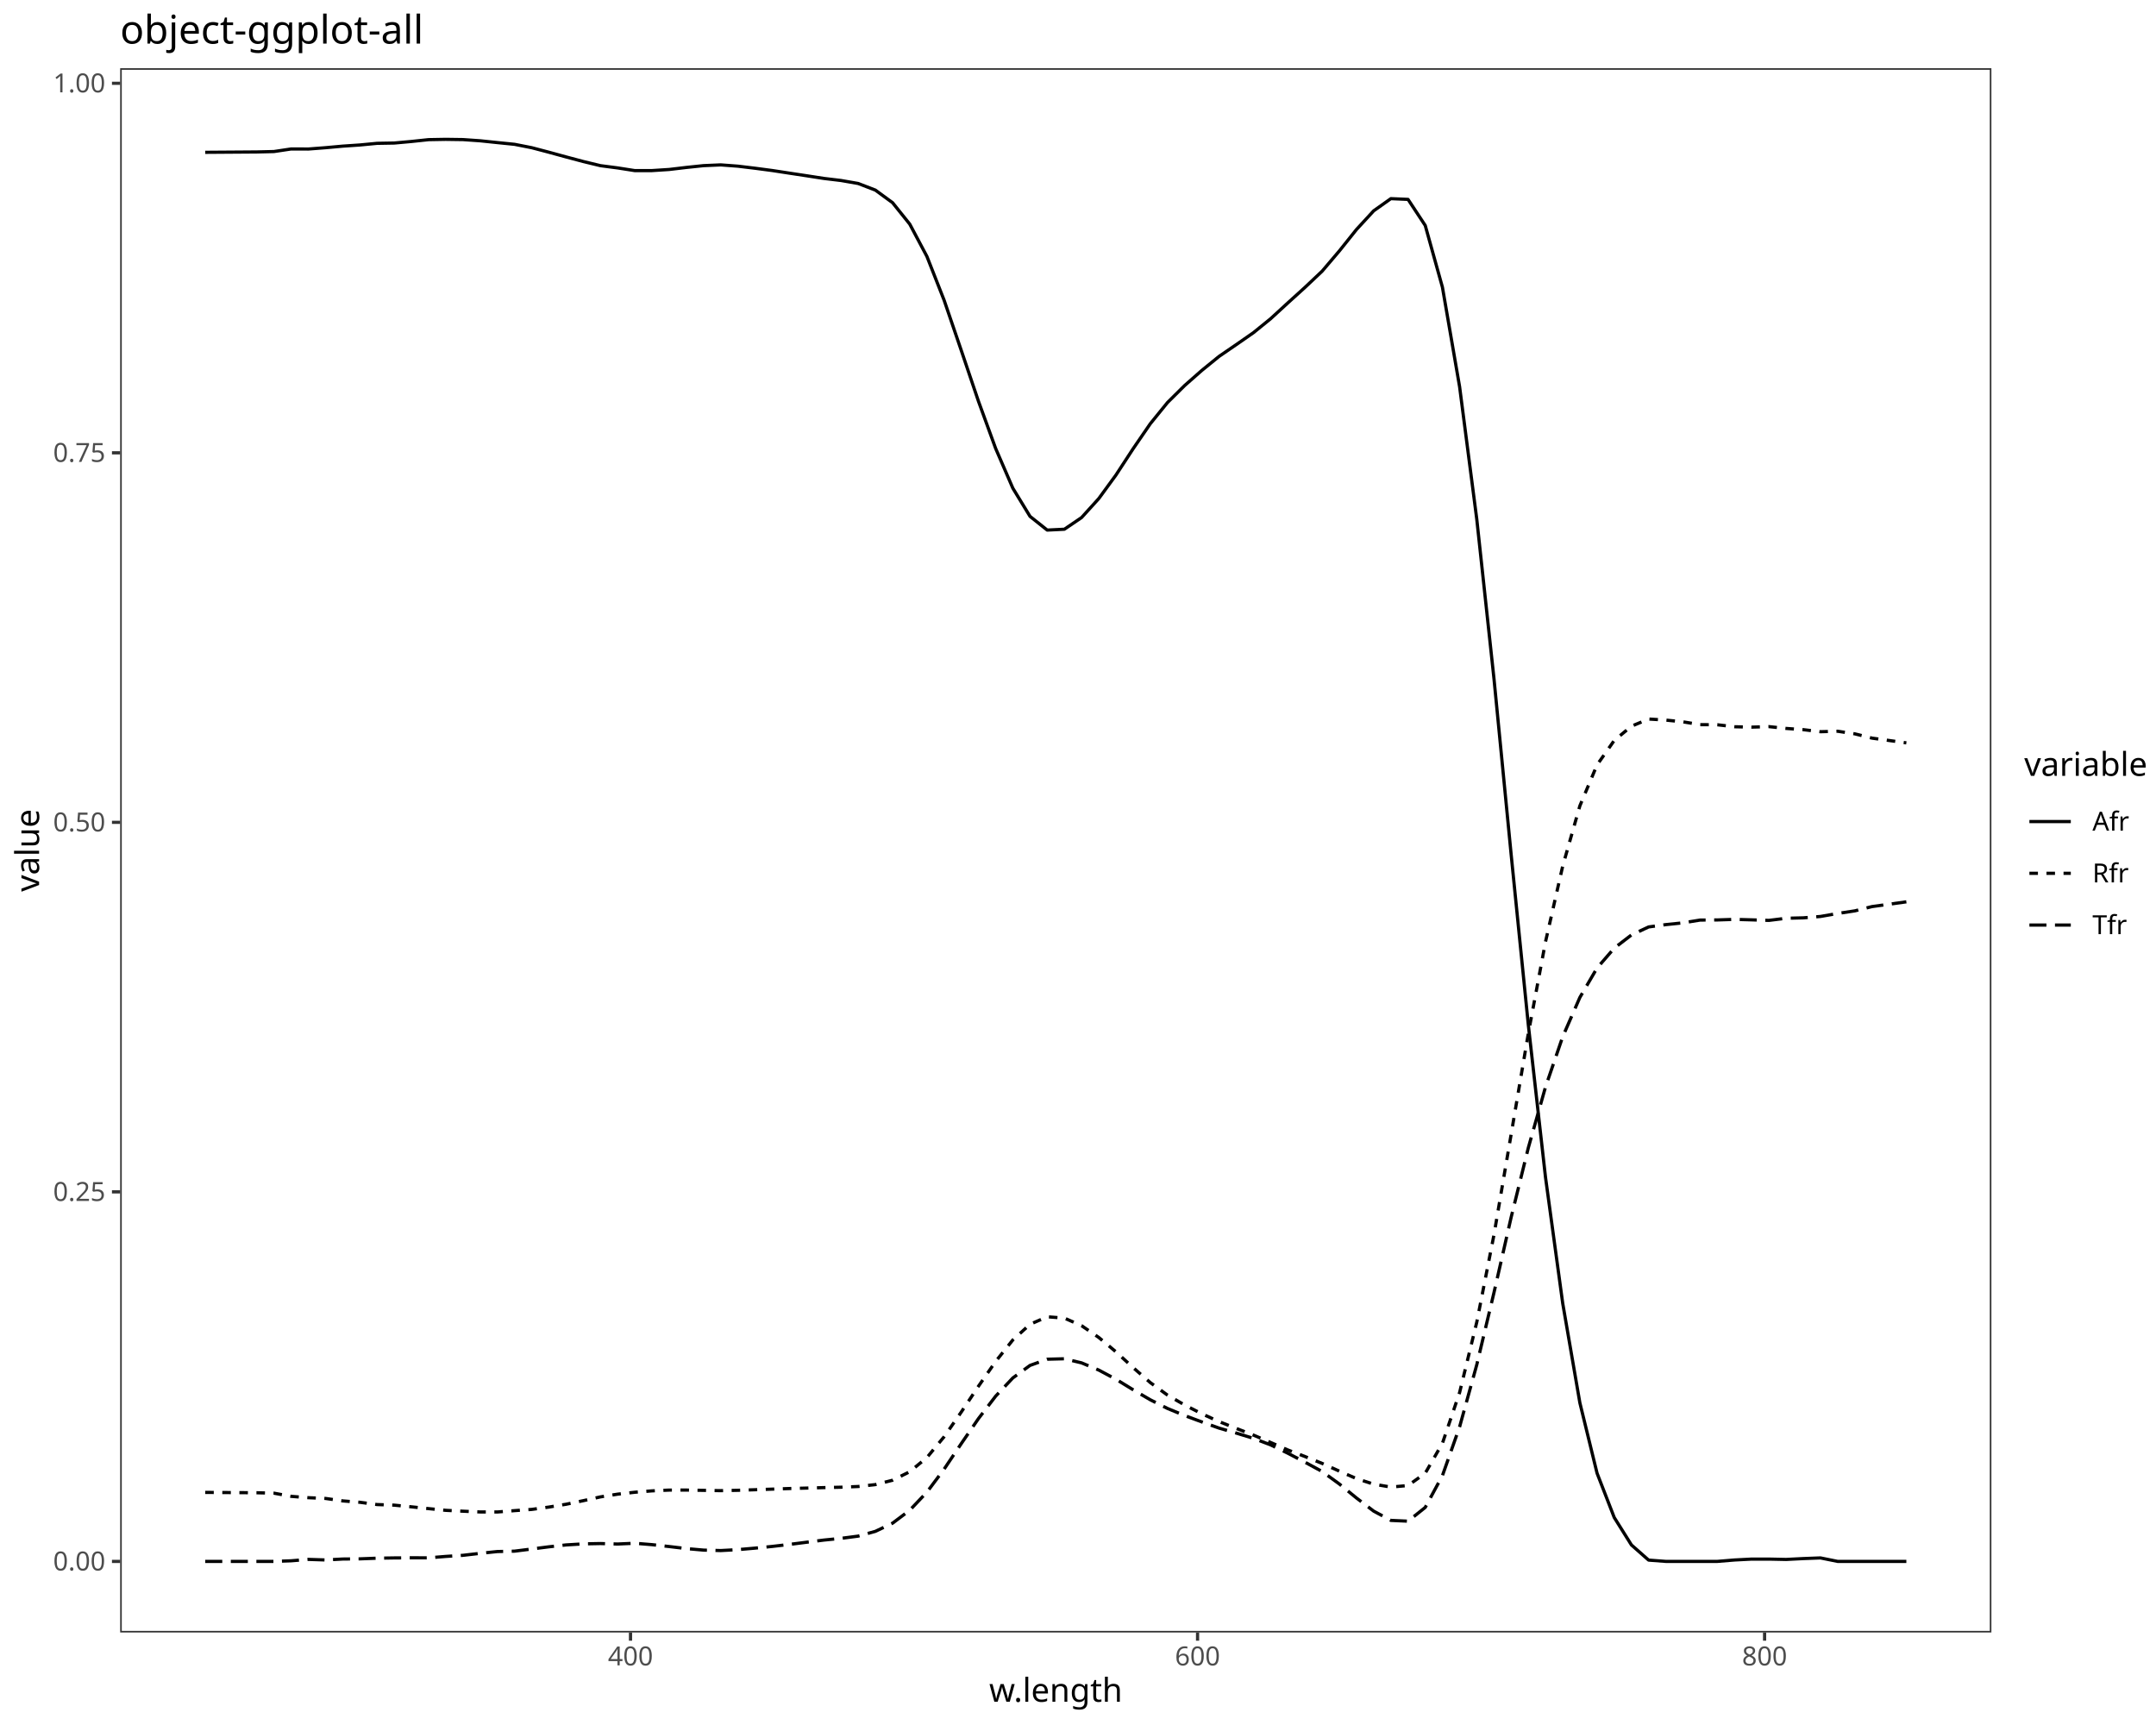
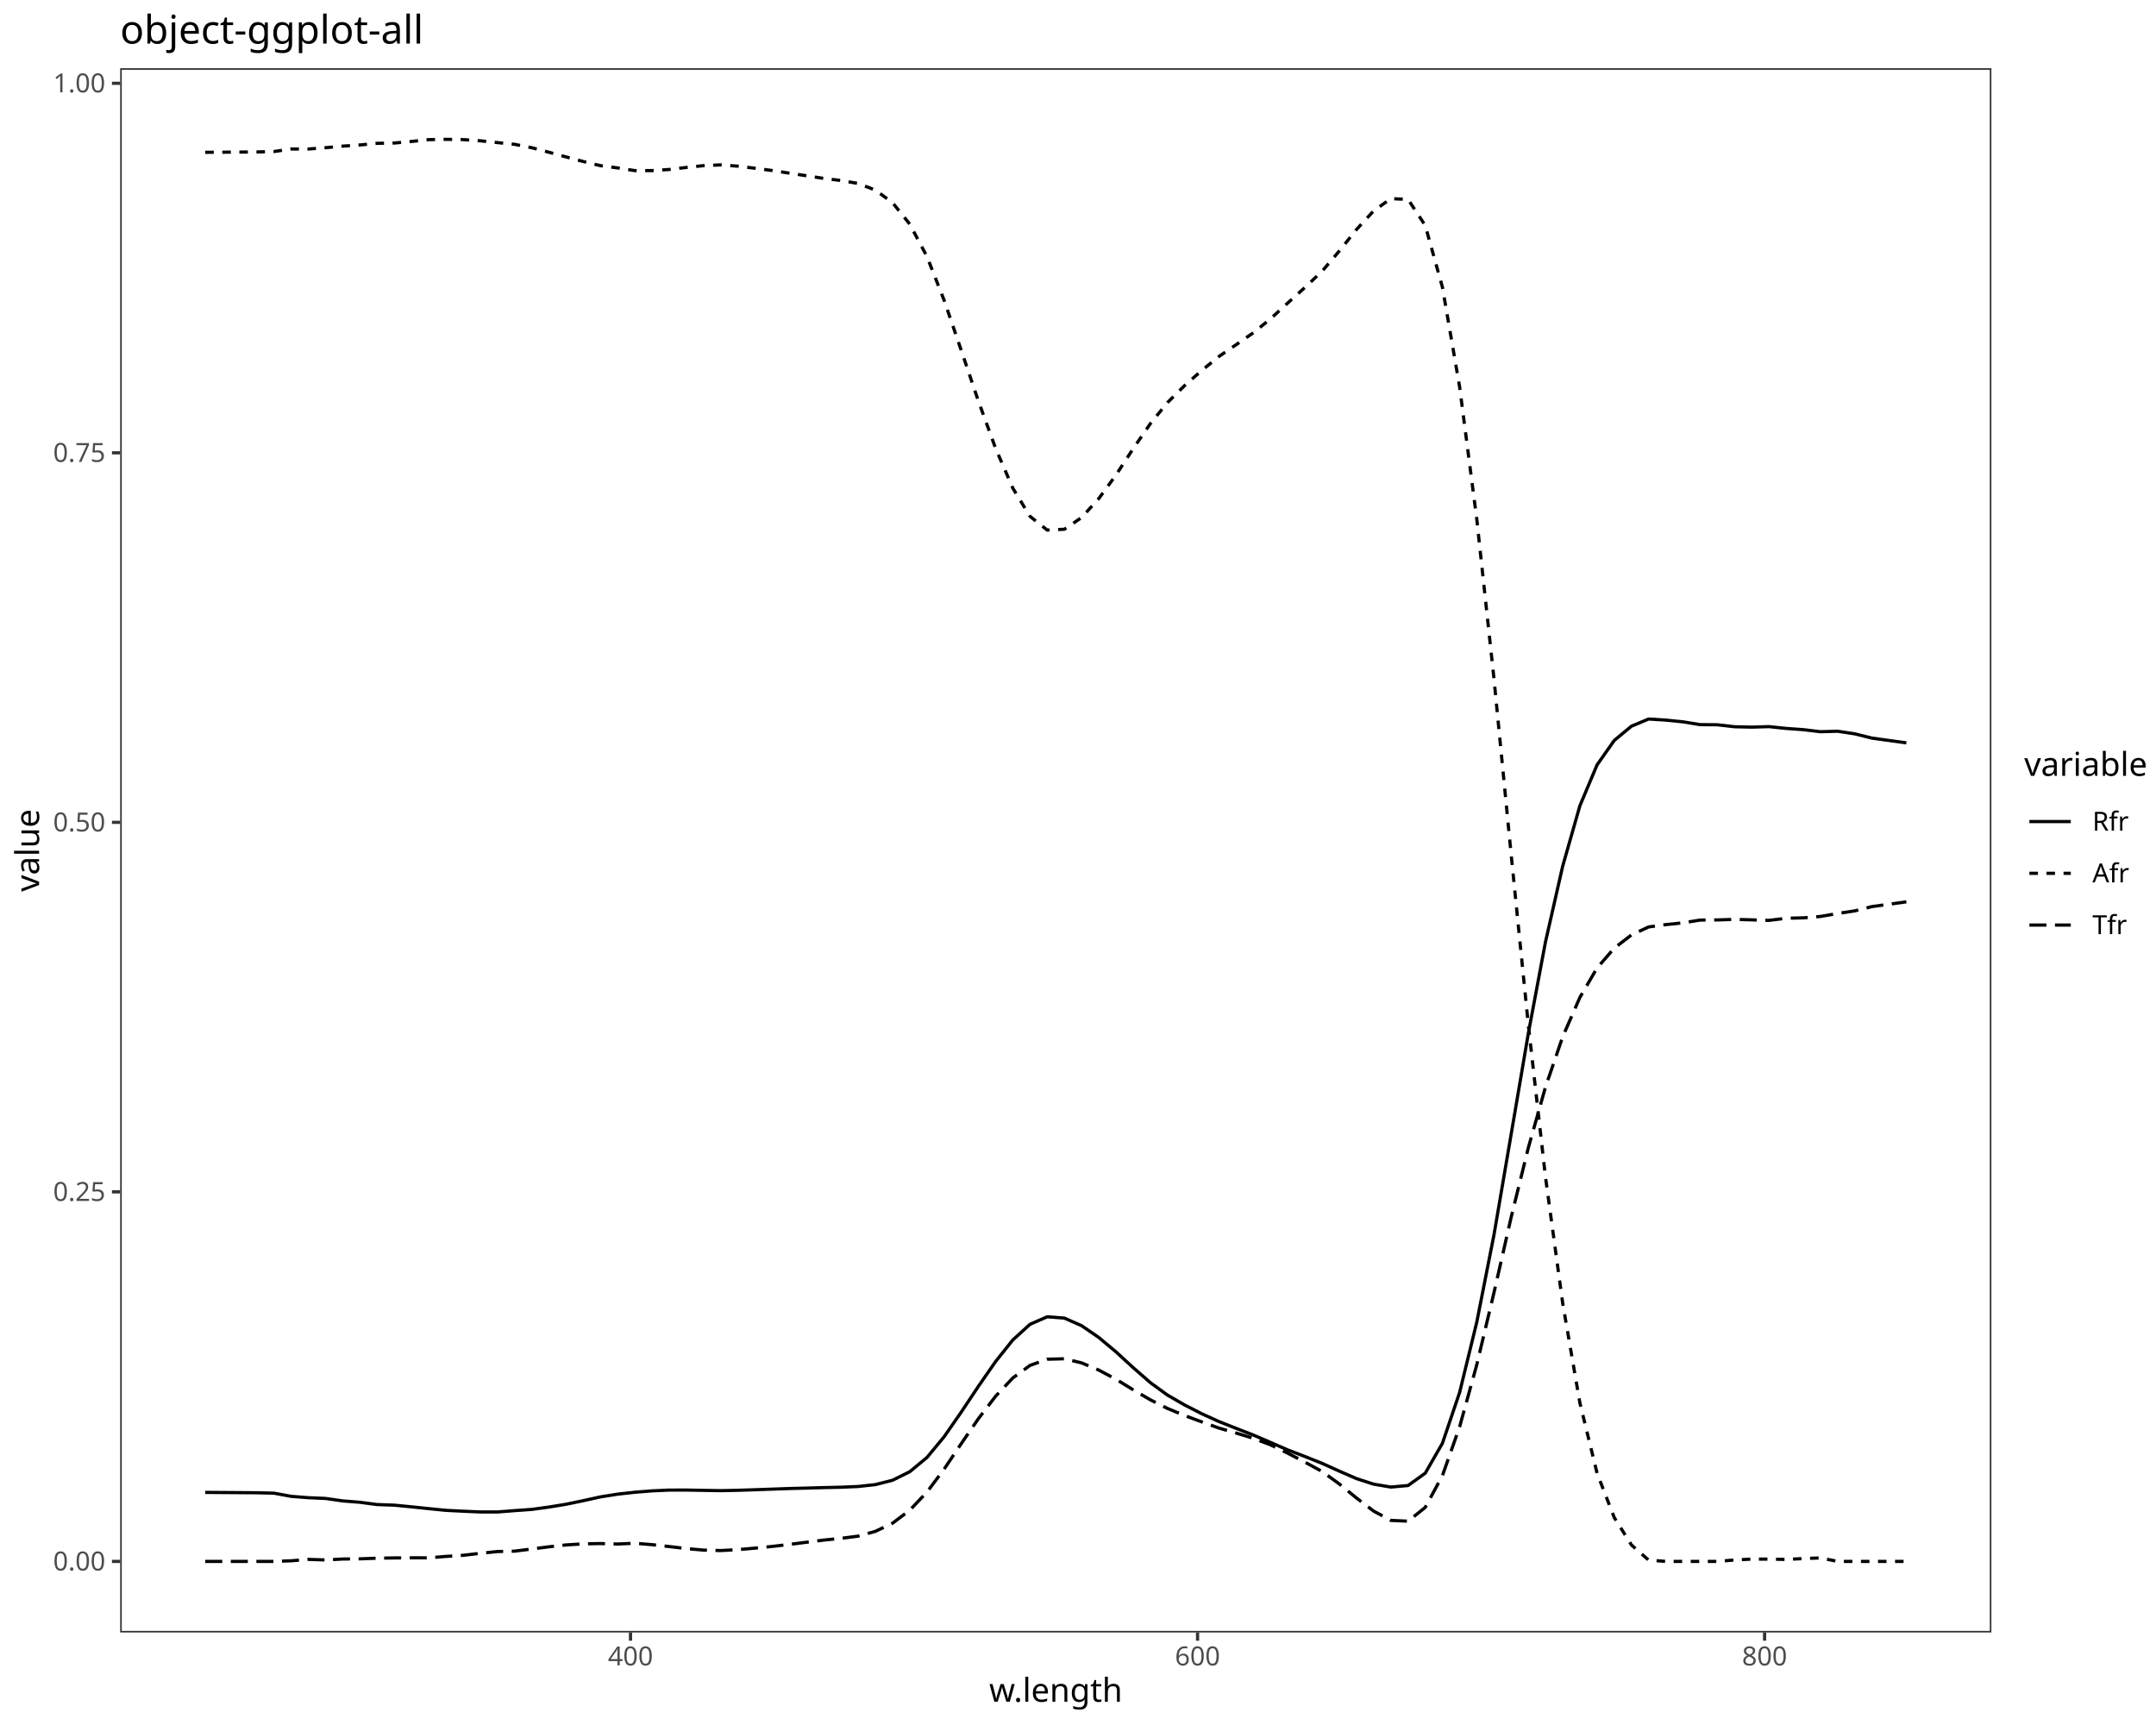
<svg xmlns="http://www.w3.org/2000/svg" class="svglite" data-engine-version="2.0" width="720.00pt" height="576.00pt" viewBox="0 0 720.00 576.00">
  <defs>
    <style type="text/css">
    .svglite line, .svglite polyline, .svglite polygon, .svglite path, .svglite rect, .svglite circle {
      fill: none;
      stroke: #000000;
      stroke-linecap: round;
      stroke-linejoin: round;
      stroke-miterlimit: 10.00;
    }
  </style>
  </defs>
  <rect width="100%" height="100%" style="stroke: none; fill: #FFFFFF;" />
  <defs>
    <clipPath id="cpMC4wMHw3MjAuMDB8MC4wMHw1NzYuMDA=">
      <rect x="0.00" y="0.00" width="720.00" height="576.00" />
    </clipPath>
  </defs>
  <g clip-path="url(#cpMC4wMHw3MjAuMDB8MC4wMHw1NzYuMDA=)">
    <rect x="0.00" y="0.00" width="720.00" height="576.00" style="stroke-width: 1.07; stroke: #FFFFFF; fill: #FFFFFF;" />
  </g>
  <defs>
    <clipPath id="cpNDAuMTN8NjY1LjA0fDIyLjc4fDU0NS4xMQ==">
      <rect x="40.13" y="22.78" width="624.90" height="522.33" />
    </clipPath>
  </defs>
  <g clip-path="url(#cpNDAuMTN8NjY1LjA0fDIyLjc4fDU0NS4xMQ==)">
    <rect x="40.13" y="22.78" width="624.90" height="522.33" style="stroke-width: 1.07; stroke: none; fill: #FFFFFF;" />
-     <polyline points="68.54,50.86 74.28,50.82 80.01,50.78 85.75,50.74 91.49,50.60 97.23,49.74 102.97,49.76 108.71,49.32 114.44,48.80 120.18,48.41 125.92,47.86 131.66,47.76 137.40,47.24 143.14,46.63 148.87,46.53 154.61,46.61 160.35,47.01 166.09,47.61 171.83,48.19 177.57,49.32 183.30,50.83 189.04,52.40 194.78,53.93 200.52,55.32 206.26,56.07 212.00,56.97 217.73,56.96 223.47,56.59 229.21,55.91 234.95,55.31 240.69,55.06 246.43,55.49 252.16,56.18 257.90,56.94 263.64,57.82 269.38,58.69 275.12,59.58 280.86,60.27 286.59,61.27 292.33,63.48 298.07,67.68 303.81,74.83 309.55,85.64 315.29,100.25 321.02,117.02 326.76,133.99 332.50,149.75 338.24,163.02 343.98,172.43 349.72,177.00 355.45,176.72 361.19,172.82 366.93,166.49 372.67,158.63 378.41,149.84 384.15,141.48 389.88,134.42 395.62,128.73 401.36,123.68 407.10,119.01 412.84,115.08 418.58,111.09 424.31,106.44 430.05,101.17 435.79,95.97 441.53,90.55 447.27,83.80 453.01,76.62 458.74,70.40 464.48,66.33 470.22,66.58 475.96,75.29 481.70,95.90 487.44,129.16 493.17,173.36 498.91,226.56 504.65,285.33 510.39,342.27 516.13,393.16 521.87,435.18 527.60,468.42 533.34,491.92 539.08,506.72 544.82,515.88 550.56,520.94 556.30,521.37 562.03,521.37 567.77,521.37 573.51,521.37 579.25,520.90 584.99,520.60 590.73,520.60 596.46,520.72 602.20,520.43 607.94,520.21 613.68,521.37 619.42,521.37 625.16,521.37 630.89,521.37 636.63,521.37 " style="stroke-width: 1.07; stroke-linecap: butt;" />
-     <polyline points="68.54,498.33 74.28,498.37 80.01,498.41 85.75,498.45 91.49,498.59 97.23,499.65 102.97,500.10 108.71,500.35 114.44,501.17 120.18,501.63 125.92,502.39 131.66,502.59 137.40,503.15 143.14,503.75 148.87,504.32 154.61,504.61 160.35,504.86 166.09,504.87 171.83,504.42 177.57,504.01 183.30,503.23 189.04,502.29 194.78,501.10 200.52,499.83 206.26,498.92 212.00,498.28 217.73,497.82 223.47,497.56 229.21,497.55 234.95,497.65 240.69,497.75 246.43,497.63 252.16,497.44 257.90,497.24 263.64,497.04 269.38,496.89 275.12,496.73 280.86,496.60 286.59,496.36 292.33,495.73 298.07,494.27 303.81,491.43 309.55,486.68 315.29,479.75 321.02,471.50 326.76,462.88 332.50,454.61 338.24,447.42 343.98,442.20 349.72,439.69 355.45,440.13 361.19,442.66 366.93,446.59 372.67,451.39 378.41,456.66 384.15,461.67 389.88,465.84 395.62,469.15 401.36,472.08 407.10,474.69 412.84,476.96 418.58,479.19 424.31,481.65 430.05,484.15 435.79,486.35 441.53,488.65 447.27,491.23 453.01,493.73 458.74,495.58 464.48,496.55 470.22,496.04 475.96,491.92 481.70,481.93 487.44,464.97 493.17,441.49 498.91,412.35 504.65,378.75 510.39,345.05 516.13,314.45 521.87,289.20 527.60,269.08 533.34,255.41 539.08,247.25 544.82,242.49 550.56,240.09 556.30,240.45 562.03,241.03 567.77,241.97 573.51,242.01 579.25,242.67 584.99,242.80 590.73,242.63 596.46,243.23 602.20,243.64 607.94,244.33 613.68,244.17 619.42,245.04 625.16,246.47 630.89,247.26 636.63,248.05 " style="stroke-width: 1.07; stroke-dasharray: 2.85,2.85; stroke-linecap: butt;" />
+     <polyline points="68.54,498.33 74.28,498.37 80.01,498.41 85.75,498.45 91.49,498.59 97.23,499.65 102.97,500.10 108.71,500.35 114.44,501.17 120.18,501.63 125.92,502.39 131.66,502.59 137.40,503.15 143.14,503.75 148.87,504.32 154.61,504.61 160.35,504.86 166.09,504.87 171.83,504.42 177.57,504.01 183.30,503.23 189.04,502.29 194.78,501.10 200.52,499.83 206.26,498.92 212.00,498.28 217.73,497.82 223.47,497.56 229.21,497.55 234.95,497.65 240.69,497.75 246.43,497.63 252.16,497.44 257.90,497.24 263.64,497.04 269.38,496.89 275.12,496.73 280.86,496.60 286.59,496.36 292.33,495.73 298.07,494.27 303.81,491.43 309.55,486.68 315.29,479.75 321.02,471.50 326.76,462.88 332.50,454.61 338.24,447.42 343.98,442.20 349.72,439.69 355.45,440.13 361.19,442.66 366.93,446.59 372.67,451.39 378.41,456.66 384.15,461.67 389.88,465.84 395.62,469.15 401.36,472.08 407.10,474.69 412.84,476.96 418.58,479.19 424.31,481.65 430.05,484.15 435.79,486.35 441.53,488.65 447.27,491.23 453.01,493.73 458.74,495.58 464.48,496.55 470.22,496.04 475.96,491.92 481.70,481.93 487.44,464.97 493.17,441.49 498.91,412.35 504.65,378.75 510.39,345.05 516.13,314.45 521.87,289.20 527.60,269.08 533.34,255.41 539.08,247.25 544.82,242.49 550.56,240.09 556.30,240.45 562.03,241.03 567.77,241.97 573.51,242.01 579.25,242.67 584.99,242.80 590.73,242.63 596.46,243.23 602.20,243.64 607.94,244.33 613.68,244.17 619.42,245.04 625.16,246.47 630.89,247.26 636.63,248.05 " style="stroke-width: 1.07; stroke-linecap: butt;" />
+     <polyline points="68.54,50.86 74.28,50.82 80.01,50.78 85.75,50.74 91.49,50.60 97.23,49.74 102.97,49.76 108.71,49.32 114.44,48.80 120.18,48.41 125.92,47.86 131.66,47.76 137.40,47.24 143.14,46.63 148.87,46.53 154.61,46.61 160.35,47.01 166.09,47.61 171.83,48.19 177.57,49.32 183.30,50.83 189.04,52.40 194.78,53.93 200.52,55.32 206.26,56.07 212.00,56.97 217.73,56.96 223.47,56.59 229.21,55.91 234.95,55.31 240.69,55.06 246.43,55.49 252.16,56.18 257.90,56.94 263.64,57.82 269.38,58.69 275.12,59.58 280.86,60.27 286.59,61.27 292.33,63.48 298.07,67.68 303.81,74.83 309.55,85.64 315.29,100.25 321.02,117.02 326.76,133.99 332.50,149.75 338.24,163.02 343.98,172.43 349.72,177.00 355.45,176.72 361.19,172.82 366.93,166.49 372.67,158.63 378.41,149.84 384.15,141.48 389.88,134.42 395.62,128.73 401.36,123.68 407.10,119.01 412.84,115.08 418.58,111.09 424.31,106.44 430.05,101.17 435.79,95.97 441.53,90.55 447.27,83.80 453.01,76.62 458.74,70.40 464.48,66.33 470.22,66.58 475.96,75.29 481.70,95.90 487.44,129.16 493.17,173.36 498.91,226.56 504.65,285.33 510.39,342.27 516.13,393.16 521.87,435.18 527.60,468.42 533.34,491.92 539.08,506.72 544.82,515.88 550.56,520.94 556.30,521.37 562.03,521.37 567.77,521.37 573.51,521.37 579.25,520.90 584.99,520.60 590.73,520.60 596.46,520.72 602.20,520.43 607.94,520.21 613.68,521.37 619.42,521.37 625.16,521.37 630.89,521.37 636.63,521.37 " style="stroke-width: 1.07; stroke-dasharray: 2.85,2.85; stroke-linecap: butt;" />
    <polyline points="68.54,521.37 74.28,521.37 80.01,521.37 85.75,521.37 91.49,521.37 97.23,521.17 102.97,520.70 108.71,520.89 114.44,520.58 120.18,520.52 125.92,520.30 131.66,520.21 137.40,520.17 143.14,520.18 148.87,519.71 154.61,519.34 160.35,518.68 166.09,518.08 171.83,517.95 177.57,517.23 183.30,516.50 189.04,515.87 194.78,515.52 200.52,515.41 206.26,515.57 212.00,515.31 217.73,515.78 223.47,516.41 229.21,517.09 234.95,517.60 240.69,517.75 246.43,517.44 252.16,516.94 257.90,516.37 263.64,515.70 269.38,514.97 275.12,514.25 280.86,513.68 286.59,512.93 292.33,511.34 298.07,508.61 303.81,504.29 309.55,498.24 315.29,490.56 321.02,482.04 326.76,473.69 332.50,466.20 338.24,460.11 343.98,455.93 349.72,453.86 355.45,453.71 361.19,455.08 366.93,457.48 372.67,460.55 378.41,464.06 384.15,467.41 389.88,470.30 395.62,472.67 401.36,474.80 407.10,476.86 412.84,478.52 418.58,480.28 424.31,482.46 430.05,485.24 435.79,488.24 441.53,491.36 447.27,495.52 453.01,500.21 458.74,504.58 464.48,507.68 470.22,507.94 475.96,503.35 481.70,492.73 487.44,476.43 493.17,455.71 498.91,431.65 504.65,406.47 510.39,383.24 516.13,362.95 521.87,346.18 527.60,333.06 533.34,323.23 539.08,316.60 544.82,312.19 550.56,309.52 556.30,308.74 562.03,308.15 567.77,307.22 573.51,307.18 579.25,306.99 584.99,307.15 590.73,307.33 596.46,306.62 602.20,306.48 607.94,306.02 613.68,305.02 619.42,304.15 625.16,302.72 630.89,301.93 636.63,301.13 " style="stroke-width: 1.07; stroke-dasharray: 5.69,2.85; stroke-linecap: butt;" />
    <rect x="40.13" y="22.78" width="624.90" height="522.33" style="stroke-width: 1.07; stroke: #333333;" />
  </g>
  <g clip-path="url(#cpMC4wMHw3MjAuMDB8MC4wMHw1NzYuMDA=)">
    <text x="35.20" y="524.40" text-anchor="end" style="font-size: 8.80px; fill: #4D4D4D; font-family: sans;" textLength="17.13px" lengthAdjust="spacingAndGlyphs">0.00</text>
    <text x="35.20" y="401.01" text-anchor="end" style="font-size: 8.80px; fill: #4D4D4D; font-family: sans;" textLength="17.13px" lengthAdjust="spacingAndGlyphs">0.25</text>
    <text x="35.20" y="277.62" text-anchor="end" style="font-size: 8.80px; fill: #4D4D4D; font-family: sans;" textLength="17.13px" lengthAdjust="spacingAndGlyphs">0.50</text>
    <text x="35.20" y="154.23" text-anchor="end" style="font-size: 8.80px; fill: #4D4D4D; font-family: sans;" textLength="17.13px" lengthAdjust="spacingAndGlyphs">0.75</text>
    <text x="35.20" y="30.84" text-anchor="end" style="font-size: 8.80px; fill: #4D4D4D; font-family: sans;" textLength="17.13px" lengthAdjust="spacingAndGlyphs">1.00</text>
    <polyline points="37.39,521.38 40.13,521.38 " style="stroke-width: 1.07; stroke: #333333; stroke-linecap: butt;" />
    <polyline points="37.39,397.98 40.13,397.98 " style="stroke-width: 1.07; stroke: #333333; stroke-linecap: butt;" />
    <polyline points="37.39,274.59 40.13,274.59 " style="stroke-width: 1.07; stroke: #333333; stroke-linecap: butt;" />
    <polyline points="37.39,151.20 40.13,151.20 " style="stroke-width: 1.07; stroke: #333333; stroke-linecap: butt;" />
    <polyline points="37.39,27.81 40.13,27.81 " style="stroke-width: 1.07; stroke: #333333; stroke-linecap: butt;" />
    <polyline points="210.56,547.85 210.56,545.11 " style="stroke-width: 1.07; stroke: #333333; stroke-linecap: butt;" />
    <polyline points="399.93,547.85 399.93,545.11 " style="stroke-width: 1.07; stroke: #333333; stroke-linecap: butt;" />
    <polyline points="589.29,547.85 589.29,545.11 " style="stroke-width: 1.07; stroke: #333333; stroke-linecap: butt;" />
    <text x="210.56" y="556.10" text-anchor="middle" style="font-size: 8.80px; fill: #4D4D4D; font-family: sans;" textLength="14.68px" lengthAdjust="spacingAndGlyphs">400</text>
    <text x="399.93" y="556.10" text-anchor="middle" style="font-size: 8.80px; fill: #4D4D4D; font-family: sans;" textLength="14.68px" lengthAdjust="spacingAndGlyphs">600</text>
    <text x="589.29" y="556.10" text-anchor="middle" style="font-size: 8.80px; fill: #4D4D4D; font-family: sans;" textLength="14.68px" lengthAdjust="spacingAndGlyphs">800</text>
    <text x="352.59" y="568.24" text-anchor="middle" style="font-size: 11.00px; font-family: sans;" textLength="40.97px" lengthAdjust="spacingAndGlyphs">w.length</text>
    <text transform="translate(13.05,283.95) rotate(-90)" text-anchor="middle" style="font-size: 11.00px; font-family: sans;" textLength="26.30px" lengthAdjust="spacingAndGlyphs">value</text>
    <rect x="676.00" y="250.36" width="38.52" height="67.17" style="stroke-width: 1.07; stroke: none; fill: #FFFFFF;" />
    <text x="676.00" y="259.07" style="font-size: 11.00px; font-family: sans;" textLength="38.52px" lengthAdjust="spacingAndGlyphs">variable</text>
    <rect x="676.00" y="265.69" width="17.28" height="17.28" style="stroke-width: 1.07; stroke: none; fill: #FFFFFF;" />
    <line x1="677.72" y1="274.33" x2="691.55" y2="274.33" style="stroke-width: 1.07; stroke-linecap: butt;" />
    <rect x="676.00" y="282.97" width="17.28" height="17.28" style="stroke-width: 1.07; stroke: none; fill: #FFFFFF;" />
    <line x1="677.72" y1="291.61" x2="691.55" y2="291.61" style="stroke-width: 1.07; stroke-dasharray: 2.85,2.85; stroke-linecap: butt;" />
    <rect x="676.00" y="300.25" width="17.28" height="17.28" style="stroke-width: 1.07; stroke: none; fill: #FFFFFF;" />
    <line x1="677.72" y1="308.89" x2="691.55" y2="308.89" style="stroke-width: 1.07; stroke-dasharray: 5.69,2.85; stroke-linecap: butt;" />
-     <text x="698.76" y="277.36" style="font-size: 8.80px; font-family: sans;" textLength="11.25px" lengthAdjust="spacingAndGlyphs">Afr</text>
-     <text x="698.76" y="294.64" style="font-size: 8.80px; font-family: sans;" textLength="11.73px" lengthAdjust="spacingAndGlyphs">Rfr</text>
+     <text x="698.76" y="277.36" style="font-size: 8.80px; font-family: sans;" textLength="11.73px" lengthAdjust="spacingAndGlyphs">Rfr</text>
+     <text x="698.76" y="294.64" style="font-size: 8.80px; font-family: sans;" textLength="11.25px" lengthAdjust="spacingAndGlyphs">Afr</text>
    <text x="698.76" y="311.92" style="font-size: 8.80px; font-family: sans;" textLength="10.75px" lengthAdjust="spacingAndGlyphs">Tfr</text>
    <text x="40.13" y="14.56" style="font-size: 13.20px; font-family: sans;" textLength="93.19px" lengthAdjust="spacingAndGlyphs">object-ggplot-all</text>
  </g>
</svg>
